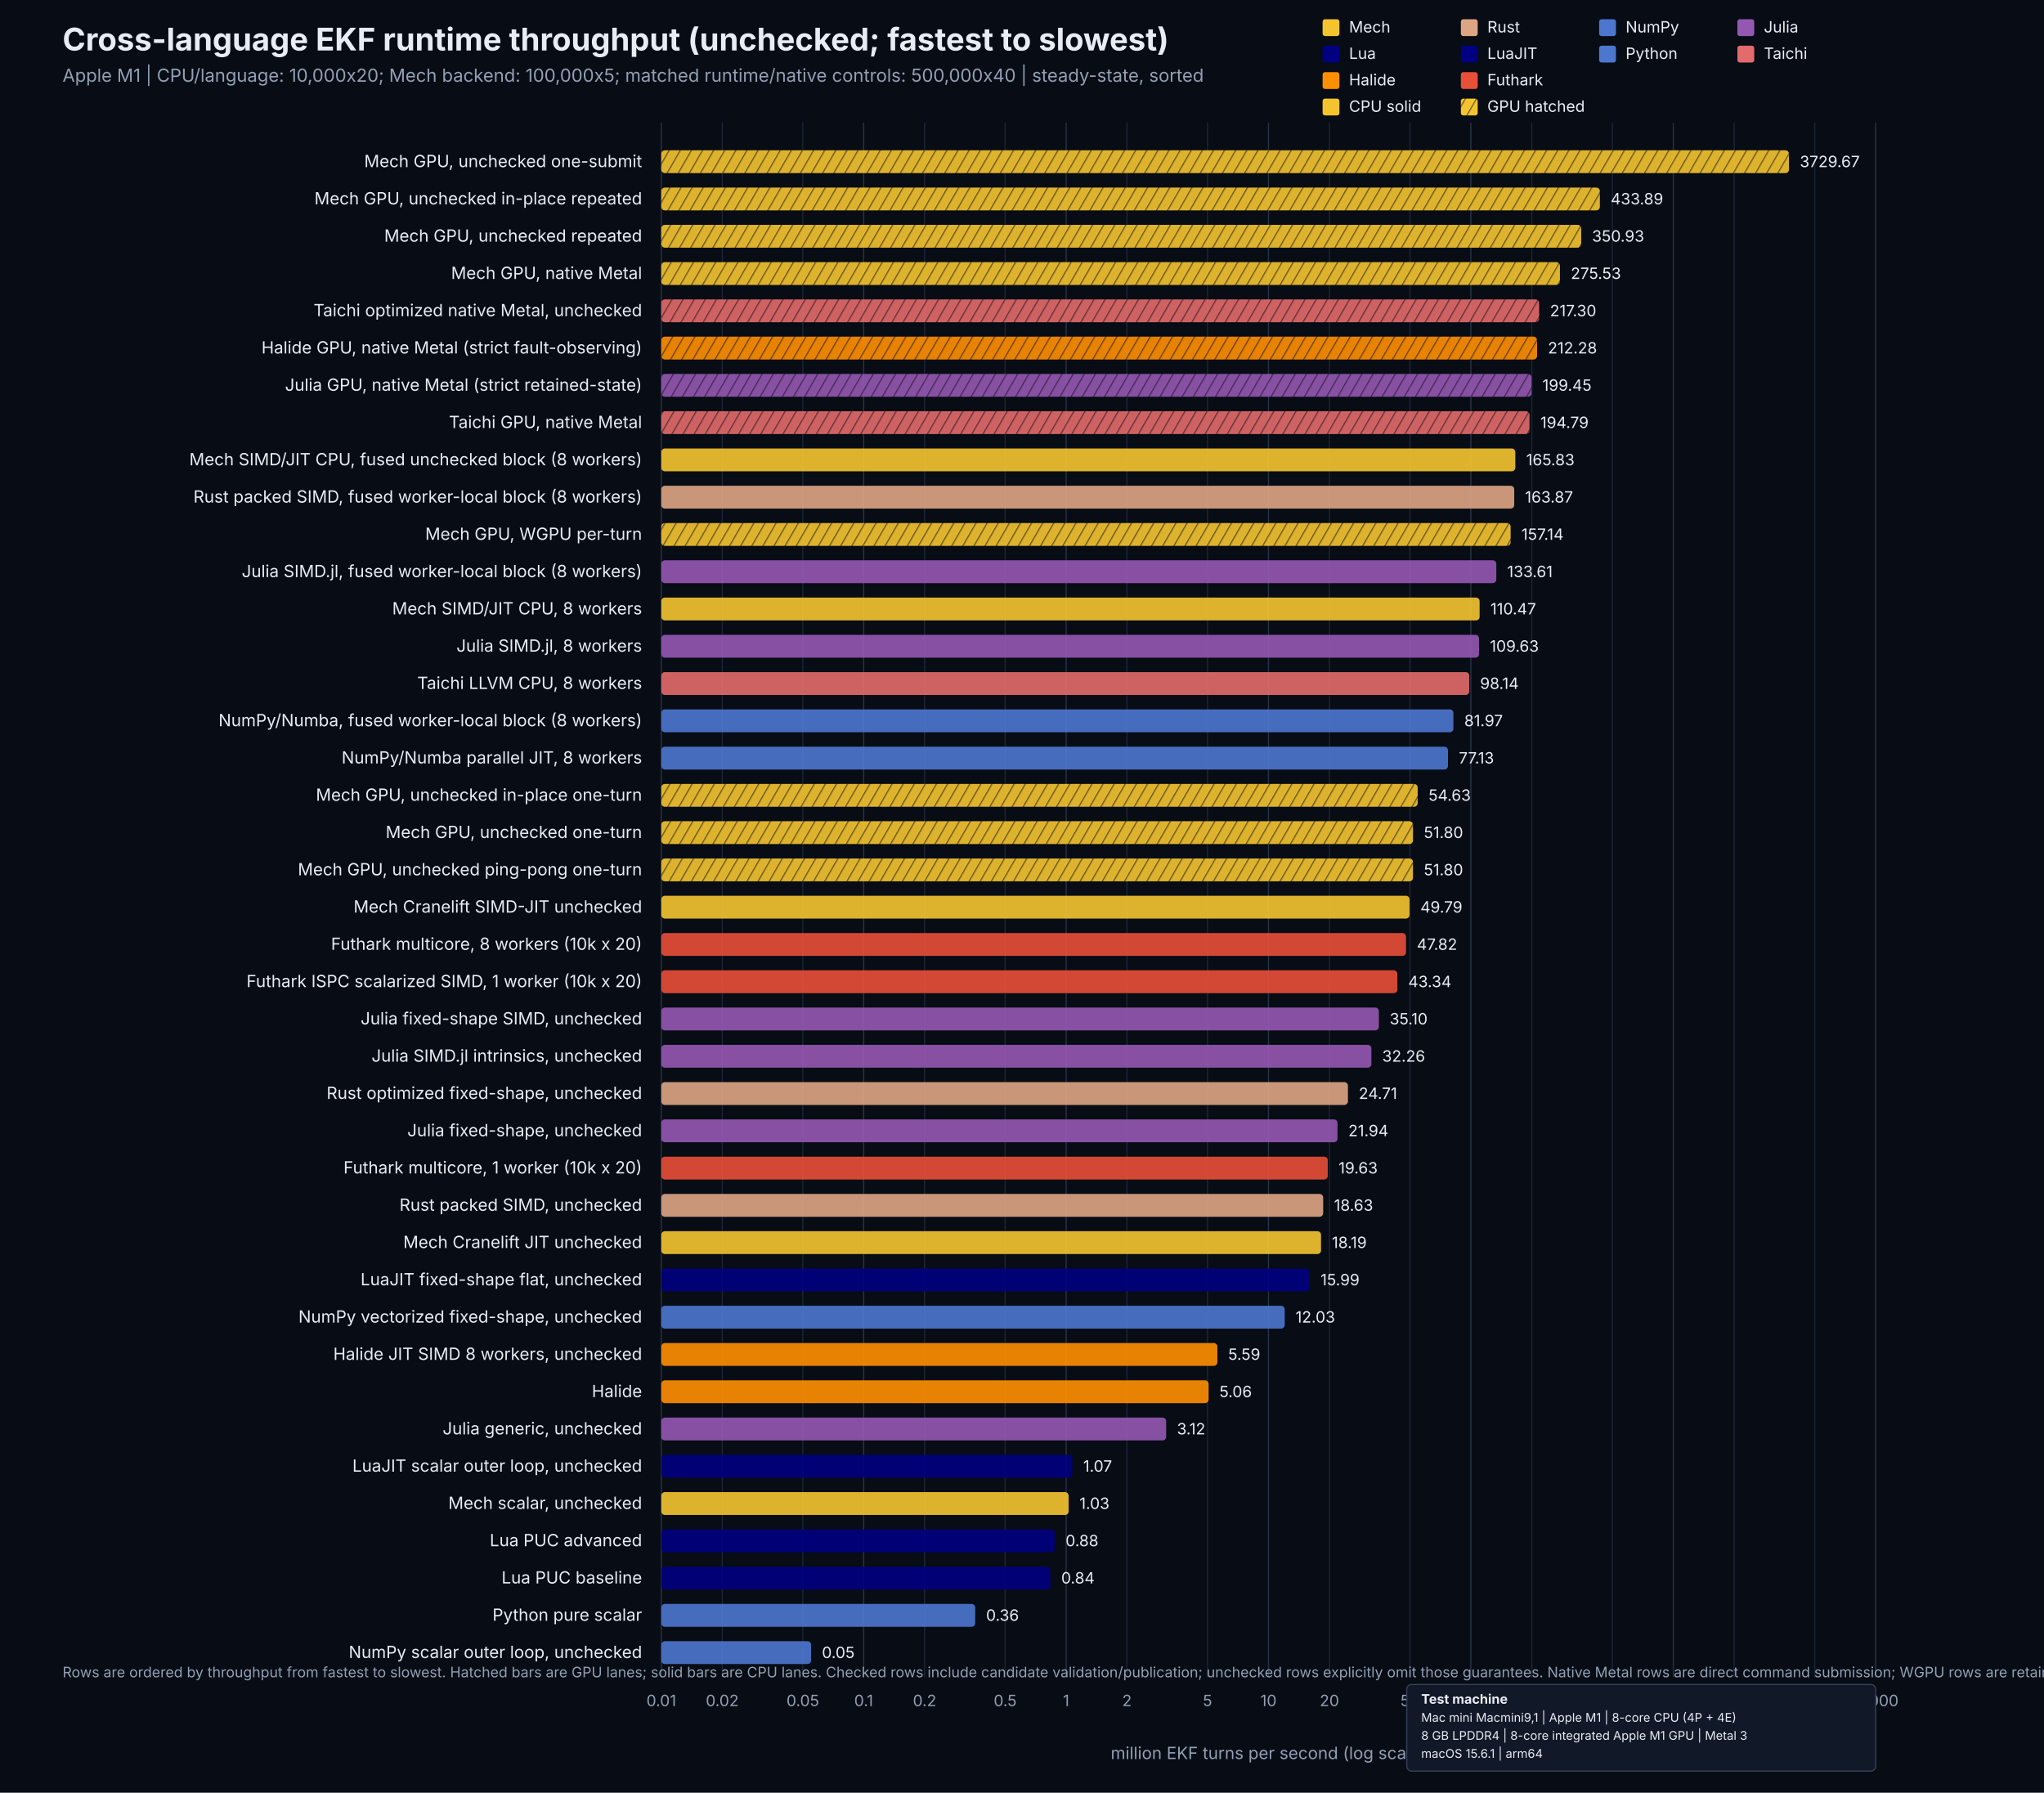
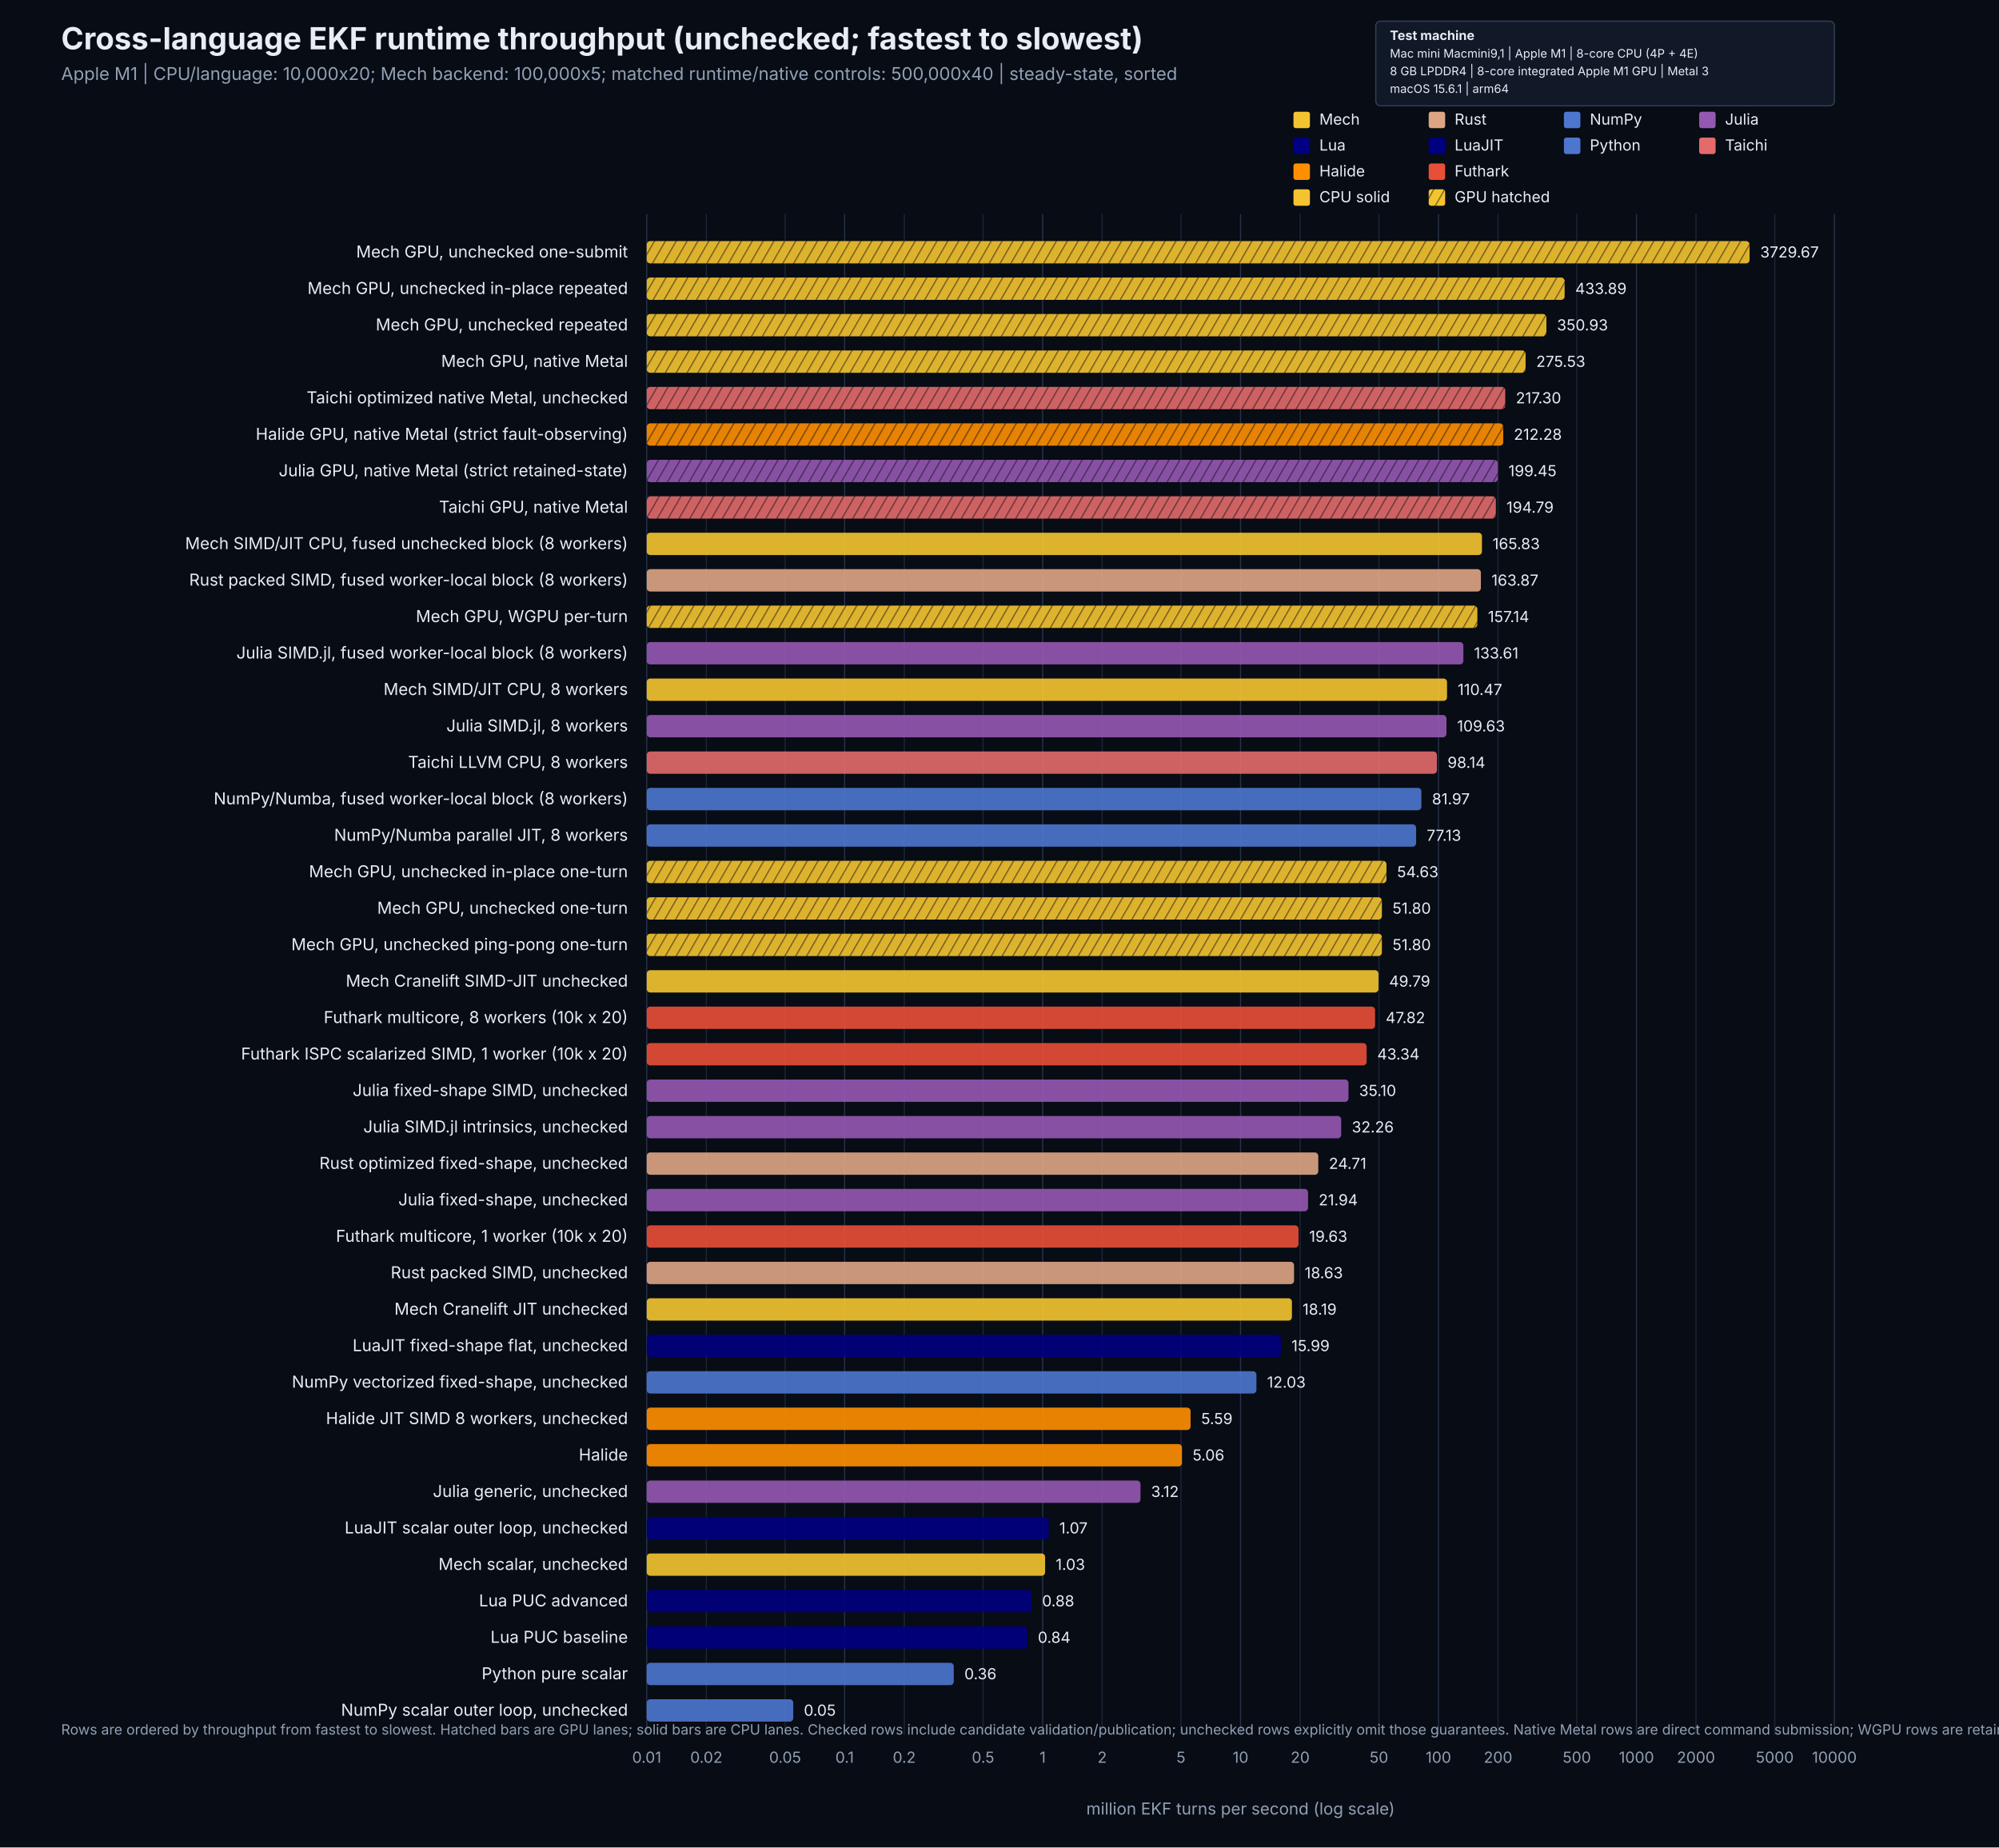
- <svg xmlns="http://www.w3.org/2000/svg" width="1700" height="1491" viewBox="0 0 1700 1491">
+ <svg xmlns="http://www.w3.org/2000/svg" width="1700" height="1571" viewBox="0 0 1700 1571">
  <rect width="100%" height="100%" fill="#080c14" />
  <defs>
    <pattern id="gpu-mech" width="8" height="8" patternUnits="userSpaceOnUse" patternTransform="rotate(30)">
      <rect width="8" height="8" fill="#f4c430" />
      <path d="M0 0V8" stroke="#080c14" stroke-opacity="0.52" stroke-width="2" />
    </pattern>
    <pattern id="gpu-rust" width="8" height="8" patternUnits="userSpaceOnUse" patternTransform="rotate(30)">
      <rect width="8" height="8" fill="#dea584" />
      <path d="M0 0V8" stroke="#080c14" stroke-opacity="0.52" stroke-width="2" />
    </pattern>
    <pattern id="gpu-numpy" width="8" height="8" patternUnits="userSpaceOnUse" patternTransform="rotate(30)">
      <rect width="8" height="8" fill="#4d77cf" />
      <path d="M0 0V8" stroke="#080c14" stroke-opacity="0.52" stroke-width="2" />
    </pattern>
    <pattern id="gpu-julia" width="8" height="8" patternUnits="userSpaceOnUse" patternTransform="rotate(30)">
      <rect width="8" height="8" fill="#9558b2" />
      <path d="M0 0V8" stroke="#080c14" stroke-opacity="0.52" stroke-width="2" />
    </pattern>
    <pattern id="gpu-lua" width="8" height="8" patternUnits="userSpaceOnUse" patternTransform="rotate(30)">
      <rect width="8" height="8" fill="#000080" />
      <path d="M0 0V8" stroke="#080c14" stroke-opacity="0.52" stroke-width="2" />
    </pattern>
    <pattern id="gpu-luajit" width="8" height="8" patternUnits="userSpaceOnUse" patternTransform="rotate(30)">
      <rect width="8" height="8" fill="#000080" />
      <path d="M0 0V8" stroke="#080c14" stroke-opacity="0.52" stroke-width="2" />
    </pattern>
    <pattern id="gpu-python" width="8" height="8" patternUnits="userSpaceOnUse" patternTransform="rotate(30)">
      <rect width="8" height="8" fill="#4d77cf" />
      <path d="M0 0V8" stroke="#080c14" stroke-opacity="0.52" stroke-width="2" />
    </pattern>
    <pattern id="gpu-taichi" width="8" height="8" patternUnits="userSpaceOnUse" patternTransform="rotate(30)">
      <rect width="8" height="8" fill="#e36b6b" />
      <path d="M0 0V8" stroke="#080c14" stroke-opacity="0.52" stroke-width="2" />
    </pattern>
    <pattern id="gpu-halide" width="8" height="8" patternUnits="userSpaceOnUse" patternTransform="rotate(30)">
      <rect width="8" height="8" fill="#ff8f00" />
      <path d="M0 0V8" stroke="#080c14" stroke-opacity="0.52" stroke-width="2" />
    </pattern>
    <pattern id="gpu-futhark" width="8" height="8" patternUnits="userSpaceOnUse" patternTransform="rotate(30)">
      <rect width="8" height="8" fill="#e94f37" />
      <path d="M0 0V8" stroke="#080c14" stroke-opacity="0.52" stroke-width="2" />
    </pattern>
  </defs>
  <style>text{font-family:-apple-system,BlinkMacSystemFont,"Segoe UI",sans-serif;fill:#e8edf5} .muted{fill:#91a0b5} .grid{stroke:#263246;stroke-width:1} .minor-grid{stroke:#1b2536;stroke-width:1} .axis{fill:#91a0b5;font-size:13px} .label{font-size:14px} .value{font-size:13px;font-variant-numeric:tabular-nums}</style>
  <text x="52" y="42" font-size="26" font-weight="700">Cross-language EKF runtime throughput (unchecked; fastest to slowest)</text>
  <text x="52" y="68" class="muted" font-size="15">Apple M1 | CPU/language: 10,000x20; Mech backend: 100,000x5; matched runtime/native controls: 500,000x40 | steady-state, sorted</text>
-   <line x1="550.0" y1="102" x2="550.0" y2="1395" class="grid" />
-   <text x="550.0" y="1419" text-anchor="middle" class="axis">0.01</text>
-   <line x1="600.7" y1="102" x2="600.7" y2="1395" class="minor-grid" />
-   <text x="600.7" y="1419" text-anchor="middle" class="axis">0.02</text>
-   <line x1="667.7" y1="102" x2="667.7" y2="1395" class="minor-grid" />
-   <text x="667.7" y="1419" text-anchor="middle" class="axis">0.05</text>
-   <line x1="718.3" y1="102" x2="718.3" y2="1395" class="grid" />
-   <text x="718.3" y="1419" text-anchor="middle" class="axis">0.1</text>
-   <line x1="769.0" y1="102" x2="769.0" y2="1395" class="minor-grid" />
-   <text x="769.0" y="1419" text-anchor="middle" class="axis">0.2</text>
-   <line x1="836.0" y1="102" x2="836.0" y2="1395" class="minor-grid" />
-   <text x="836.0" y="1419" text-anchor="middle" class="axis">0.5</text>
-   <line x1="886.7" y1="102" x2="886.7" y2="1395" class="grid" />
-   <text x="886.7" y="1419" text-anchor="middle" class="axis">1</text>
-   <line x1="937.3" y1="102" x2="937.3" y2="1395" class="minor-grid" />
-   <text x="937.3" y="1419" text-anchor="middle" class="axis">2</text>
-   <line x1="1004.3" y1="102" x2="1004.3" y2="1395" class="minor-grid" />
-   <text x="1004.3" y="1419" text-anchor="middle" class="axis">5</text>
-   <line x1="1055.0" y1="102" x2="1055.0" y2="1395" class="grid" />
-   <text x="1055.0" y="1419" text-anchor="middle" class="axis">10</text>
-   <line x1="1105.7" y1="102" x2="1105.7" y2="1395" class="minor-grid" />
-   <text x="1105.7" y="1419" text-anchor="middle" class="axis">20</text>
-   <line x1="1172.7" y1="102" x2="1172.7" y2="1395" class="minor-grid" />
-   <text x="1172.7" y="1419" text-anchor="middle" class="axis">50</text>
-   <line x1="1223.3" y1="102" x2="1223.3" y2="1395" class="grid" />
-   <text x="1223.3" y="1419" text-anchor="middle" class="axis">100</text>
-   <line x1="1274.0" y1="102" x2="1274.0" y2="1395" class="minor-grid" />
-   <text x="1274.0" y="1419" text-anchor="middle" class="axis">200</text>
-   <line x1="1341.0" y1="102" x2="1341.0" y2="1395" class="minor-grid" />
-   <text x="1341.0" y="1419" text-anchor="middle" class="axis">500</text>
-   <line x1="1391.7" y1="102" x2="1391.7" y2="1395" class="grid" />
-   <text x="1391.7" y="1419" text-anchor="middle" class="axis">1000</text>
-   <line x1="1442.3" y1="102" x2="1442.3" y2="1395" class="minor-grid" />
-   <text x="1442.3" y="1419" text-anchor="middle" class="axis">2000</text>
-   <line x1="1509.3" y1="102" x2="1509.3" y2="1395" class="minor-grid" />
-   <text x="1509.3" y="1419" text-anchor="middle" class="axis">5000</text>
-   <line x1="1560.0" y1="102" x2="1560.0" y2="1395" class="grid" />
-   <text x="1560.0" y="1419" text-anchor="middle" class="axis">10000</text>
-   <text x="1055.0" y="1463" text-anchor="middle" class="muted" font-size="14">million EKF turns per second (log scale)</text>
-   <rect x="1100" y="16" width="14" height="14" rx="2" fill="#f4c430" />
-   <text x="1122" y="27" font-size="13">Mech</text>
-   <rect x="1215" y="16" width="14" height="14" rx="2" fill="#dea584" />
-   <text x="1237" y="27" font-size="13">Rust</text>
-   <rect x="1330" y="16" width="14" height="14" rx="2" fill="#4d77cf" />
-   <text x="1352" y="27" font-size="13">NumPy</text>
-   <rect x="1445" y="16" width="14" height="14" rx="2" fill="#9558b2" />
-   <text x="1467" y="27" font-size="13">Julia</text>
-   <rect x="1100" y="38" width="14" height="14" rx="2" fill="#000080" />
-   <text x="1122" y="49" font-size="13">Lua</text>
-   <rect x="1215" y="38" width="14" height="14" rx="2" fill="#000080" />
-   <text x="1237" y="49" font-size="13">LuaJIT</text>
-   <rect x="1330" y="38" width="14" height="14" rx="2" fill="#4d77cf" />
-   <text x="1352" y="49" font-size="13">Python</text>
-   <rect x="1445" y="38" width="14" height="14" rx="2" fill="#e36b6b" />
-   <text x="1467" y="49" font-size="13">Taichi</text>
-   <rect x="1100" y="60" width="14" height="14" rx="2" fill="#ff8f00" />
-   <text x="1122" y="71" font-size="13">Halide</text>
-   <rect x="1215" y="60" width="14" height="14" rx="2" fill="#e94f37" />
-   <text x="1237" y="71" font-size="13">Futhark</text>
-   <rect x="1100" y="82" width="14" height="14" rx="2" fill="#f4c430" />
-   <text x="1122" y="93" font-size="13">CPU solid</text>
-   <rect x="1215" y="82" width="14" height="14" rx="2" fill="url(#gpu-mech)" />
-   <text x="1237" y="93" font-size="13">GPU hatched</text>
-   <text x="534" y="139" text-anchor="end" class="label">Mech GPU, unchecked one-submit</text>
-   <rect x="550" y="125" width="937.9" height="19" rx="3" fill="url(#gpu-mech)" opacity="0.9" />
-   <text x="1496.9" y="139" class="value">3729.67</text>
-   <text x="534" y="170" text-anchor="end" class="label">Mech GPU, unchecked in-place repeated</text>
-   <rect x="550" y="156" width="780.6" height="19" rx="3" fill="url(#gpu-mech)" opacity="0.9" />
-   <text x="1339.6" y="170" class="value">433.89</text>
-   <text x="534" y="201" text-anchor="end" class="label">Mech GPU, unchecked repeated</text>
-   <rect x="550" y="187" width="765.1" height="19" rx="3" fill="url(#gpu-mech)" opacity="0.9" />
-   <text x="1324.1" y="201" class="value">350.93</text>
-   <text x="534" y="232" text-anchor="end" class="label">Mech GPU, native Metal</text>
-   <rect x="550" y="218" width="747.4" height="19" rx="3" fill="url(#gpu-mech)" opacity="0.9" />
-   <text x="1306.4" y="232" class="value">275.53</text>
-   <text x="534" y="263" text-anchor="end" class="label">Taichi optimized native Metal, unchecked</text>
-   <rect x="550" y="249" width="730.1" height="19" rx="3" fill="url(#gpu-taichi)" opacity="0.9" />
-   <text x="1289.1" y="263" class="value">217.30</text>
-   <text x="534" y="294" text-anchor="end" class="label">Halide GPU, native Metal (strict fault-observing)</text>
-   <rect x="550" y="280" width="728.4" height="19" rx="3" fill="url(#gpu-halide)" opacity="0.9" />
-   <text x="1287.4" y="294" class="value">212.28</text>
-   <text x="534" y="325" text-anchor="end" class="label">Julia GPU, native Metal (strict retained-state)</text>
-   <rect x="550" y="311" width="723.8" height="19" rx="3" fill="url(#gpu-julia)" opacity="0.9" />
-   <text x="1282.8" y="325" class="value">199.45</text>
-   <text x="534" y="356" text-anchor="end" class="label">Taichi GPU, native Metal</text>
-   <rect x="550" y="342" width="722.1" height="19" rx="3" fill="url(#gpu-taichi)" opacity="0.9" />
-   <text x="1281.1" y="356" class="value">194.79</text>
-   <text x="534" y="387" text-anchor="end" class="label">Mech SIMD/JIT CPU, fused unchecked block (8 workers)</text>
-   <rect x="550" y="373" width="710.3" height="19" rx="3" fill="#f4c430" opacity="0.9" />
-   <text x="1269.3" y="387" class="value">165.83</text>
-   <text x="534" y="418" text-anchor="end" class="label">Rust packed SIMD, fused worker-local block (8 workers)</text>
-   <rect x="550" y="404" width="709.4" height="19" rx="3" fill="#dea584" opacity="0.9" />
-   <text x="1268.4" y="418" class="value">163.87</text>
-   <text x="534" y="449" text-anchor="end" class="label">Mech GPU, WGPU per-turn</text>
-   <rect x="550" y="435" width="706.4" height="19" rx="3" fill="url(#gpu-mech)" opacity="0.9" />
-   <text x="1265.4" y="449" class="value">157.14</text>
-   <text x="534" y="480" text-anchor="end" class="label">Julia SIMD.jl, fused worker-local block (8 workers)</text>
-   <rect x="550" y="466" width="694.5" height="19" rx="3" fill="#9558b2" opacity="0.9" />
-   <text x="1253.5" y="480" class="value">133.61</text>
-   <text x="534" y="511" text-anchor="end" class="label">Mech SIMD/JIT CPU, 8 workers</text>
-   <rect x="550" y="497" width="680.6" height="19" rx="3" fill="#f4c430" opacity="0.9" />
-   <text x="1239.6" y="511" class="value">110.47</text>
-   <text x="534" y="542" text-anchor="end" class="label">Julia SIMD.jl, 8 workers</text>
-   <rect x="550" y="528" width="680.1" height="19" rx="3" fill="#9558b2" opacity="0.9" />
-   <text x="1239.1" y="542" class="value">109.63</text>
-   <text x="534" y="573" text-anchor="end" class="label">Taichi LLVM CPU, 8 workers</text>
-   <rect x="550" y="559" width="672.0" height="19" rx="3" fill="#e36b6b" opacity="0.9" />
-   <text x="1231.0" y="573" class="value">98.14</text>
-   <text x="534" y="604" text-anchor="end" class="label">NumPy/Numba, fused worker-local block (8 workers)</text>
-   <rect x="550" y="590" width="658.8" height="19" rx="3" fill="#4d77cf" opacity="0.9" />
-   <text x="1217.8" y="604" class="value">81.97</text>
-   <text x="534" y="635" text-anchor="end" class="label">NumPy/Numba parallel JIT, 8 workers</text>
-   <rect x="550" y="621" width="654.3" height="19" rx="3" fill="#4d77cf" opacity="0.9" />
-   <text x="1213.3" y="635" class="value">77.13</text>
-   <text x="534" y="666" text-anchor="end" class="label">Mech GPU, unchecked in-place one-turn</text>
-   <rect x="550" y="652" width="629.1" height="19" rx="3" fill="url(#gpu-mech)" opacity="0.9" />
-   <text x="1188.1" y="666" class="value">54.63</text>
-   <text x="534" y="697" text-anchor="end" class="label">Mech GPU, unchecked one-turn</text>
-   <rect x="550" y="683" width="625.2" height="19" rx="3" fill="url(#gpu-mech)" opacity="0.9" />
-   <text x="1184.2" y="697" class="value">51.80</text>
-   <text x="534" y="728" text-anchor="end" class="label">Mech GPU, unchecked ping-pong one-turn</text>
-   <rect x="550" y="714" width="625.2" height="19" rx="3" fill="url(#gpu-mech)" opacity="0.9" />
-   <text x="1184.2" y="728" class="value">51.80</text>
-   <text x="534" y="759" text-anchor="end" class="label">Mech Cranelift SIMD-JIT unchecked</text>
-   <rect x="550" y="745" width="622.3" height="19" rx="3" fill="#f4c430" opacity="0.9" />
-   <text x="1181.3" y="759" class="value">49.79</text>
-   <text x="534" y="790" text-anchor="end" class="label">Futhark multicore, 8 workers (10k x 20)</text>
-   <rect x="550" y="776" width="619.4" height="19" rx="3" fill="#e94f37" opacity="0.9" />
-   <text x="1178.4" y="790" class="value">47.82</text>
-   <text x="534" y="821" text-anchor="end" class="label">Futhark ISPC scalarized SIMD, 1 worker (10k x 20)</text>
-   <rect x="550" y="807" width="612.2" height="19" rx="3" fill="#e94f37" opacity="0.9" />
-   <text x="1171.2" y="821" class="value">43.34</text>
-   <text x="534" y="852" text-anchor="end" class="label">Julia fixed-shape SIMD, unchecked</text>
-   <rect x="550" y="838" width="596.8" height="19" rx="3" fill="#9558b2" opacity="0.9" />
-   <text x="1155.8" y="852" class="value">35.10</text>
-   <text x="534" y="883" text-anchor="end" class="label">Julia SIMD.jl intrinsics, unchecked</text>
-   <rect x="550" y="869" width="590.6" height="19" rx="3" fill="#9558b2" opacity="0.9" />
-   <text x="1149.6" y="883" class="value">32.26</text>
-   <text x="534" y="914" text-anchor="end" class="label">Rust optimized fixed-shape, unchecked</text>
-   <rect x="550" y="900" width="571.1" height="19" rx="3" fill="#dea584" opacity="0.9" />
-   <text x="1130.1" y="914" class="value">24.71</text>
-   <text x="534" y="945" text-anchor="end" class="label">Julia fixed-shape, unchecked</text>
-   <rect x="550" y="931" width="562.4" height="19" rx="3" fill="#9558b2" opacity="0.9" />
-   <text x="1121.4" y="945" class="value">21.94</text>
-   <text x="534" y="976" text-anchor="end" class="label">Futhark multicore, 1 worker (10k x 20)</text>
-   <rect x="550" y="962" width="554.3" height="19" rx="3" fill="#e94f37" opacity="0.9" />
-   <text x="1113.3" y="976" class="value">19.63</text>
-   <text x="534" y="1007" text-anchor="end" class="label">Rust packed SIMD, unchecked</text>
-   <rect x="550" y="993" width="550.5" height="19" rx="3" fill="#dea584" opacity="0.9" />
-   <text x="1109.5" y="1007" class="value">18.63</text>
-   <text x="534" y="1038" text-anchor="end" class="label">Mech Cranelift JIT unchecked</text>
-   <rect x="550" y="1024" width="548.7" height="19" rx="3" fill="#f4c430" opacity="0.9" />
-   <text x="1107.7" y="1038" class="value">18.19</text>
-   <text x="534" y="1069" text-anchor="end" class="label">LuaJIT fixed-shape flat, unchecked</text>
-   <rect x="550" y="1055" width="539.3" height="19" rx="3" fill="#000080" opacity="0.9" />
-   <text x="1098.3" y="1069" class="value">15.99</text>
-   <text x="534" y="1100" text-anchor="end" class="label">NumPy vectorized fixed-shape, unchecked</text>
-   <rect x="550" y="1086" width="518.5" height="19" rx="3" fill="#4d77cf" opacity="0.9" />
-   <text x="1077.5" y="1100" class="value">12.03</text>
-   <text x="534" y="1131" text-anchor="end" class="label">Halide JIT SIMD 8 workers, unchecked</text>
-   <rect x="550" y="1117" width="462.5" height="19" rx="3" fill="#ff8f00" opacity="0.9" />
-   <text x="1021.5" y="1131" class="value">5.59</text>
-   <text x="534" y="1162" text-anchor="end" class="label">Halide</text>
-   <rect x="550" y="1148" width="455.2" height="19" rx="3" fill="#ff8f00" opacity="0.9" />
-   <text x="1014.2" y="1162" class="value">5.06</text>
-   <text x="534" y="1193" text-anchor="end" class="label">Julia generic, unchecked</text>
-   <rect x="550" y="1179" width="419.9" height="19" rx="3" fill="#9558b2" opacity="0.9" />
-   <text x="978.9" y="1193" class="value">3.12</text>
-   <text x="534" y="1224" text-anchor="end" class="label">LuaJIT scalar outer loop, unchecked</text>
-   <rect x="550" y="1210" width="341.9" height="19" rx="3" fill="#000080" opacity="0.9" />
-   <text x="900.9" y="1224" class="value">1.07</text>
-   <text x="534" y="1255" text-anchor="end" class="label">Mech scalar, unchecked</text>
-   <rect x="550" y="1241" width="338.8" height="19" rx="3" fill="#f4c430" opacity="0.9" />
-   <text x="897.8" y="1255" class="value">1.03</text>
-   <text x="534" y="1286" text-anchor="end" class="label">Lua PUC advanced</text>
-   <rect x="550" y="1272" width="327.2" height="19" rx="3" fill="#000080" opacity="0.9" />
-   <text x="886.2" y="1286" class="value">0.88</text>
-   <text x="534" y="1317" text-anchor="end" class="label">Lua PUC baseline</text>
-   <rect x="550" y="1303" width="323.6" height="19" rx="3" fill="#000080" opacity="0.9" />
-   <text x="882.6" y="1317" class="value">0.84</text>
-   <text x="534" y="1348" text-anchor="end" class="label">Python pure scalar</text>
-   <rect x="550" y="1334" width="261.1" height="19" rx="3" fill="#4d77cf" opacity="0.9" />
-   <text x="820.1" y="1348" class="value">0.36</text>
-   <text x="534" y="1379" text-anchor="end" class="label">NumPy scalar outer loop, unchecked</text>
-   <rect x="550" y="1365" width="124.6" height="19" rx="3" fill="#4d77cf" opacity="0.9" />
-   <text x="683.6" y="1379" class="value">0.05</text>
-   <text x="52" y="1395" class="muted" font-size="12">Rows are ordered by throughput from fastest to slowest. Hatched bars are GPU lanes; solid bars are CPU lanes. Checked rows include candidate validation/publication; unchecked rows explicitly omit those guarantees. Native Metal rows are direct command submission; WGPU rows are retained as a portable transport control. Futhark multicore rows show worker count explicitly; only the 1-worker row is a single-core comparison. Compilation, allocation, warmup, and final readback are excluded from the timed region.</text>
+   <line x1="550.0" y1="182" x2="550.0" y2="1475" class="grid" />
+   <text x="550.0" y="1499" text-anchor="middle" class="axis">0.01</text>
+   <line x1="600.7" y1="182" x2="600.7" y2="1475" class="minor-grid" />
+   <text x="600.7" y="1499" text-anchor="middle" class="axis">0.02</text>
+   <line x1="667.7" y1="182" x2="667.7" y2="1475" class="minor-grid" />
+   <text x="667.7" y="1499" text-anchor="middle" class="axis">0.05</text>
+   <line x1="718.3" y1="182" x2="718.3" y2="1475" class="grid" />
+   <text x="718.3" y="1499" text-anchor="middle" class="axis">0.1</text>
+   <line x1="769.0" y1="182" x2="769.0" y2="1475" class="minor-grid" />
+   <text x="769.0" y="1499" text-anchor="middle" class="axis">0.2</text>
+   <line x1="836.0" y1="182" x2="836.0" y2="1475" class="minor-grid" />
+   <text x="836.0" y="1499" text-anchor="middle" class="axis">0.5</text>
+   <line x1="886.7" y1="182" x2="886.7" y2="1475" class="grid" />
+   <text x="886.7" y="1499" text-anchor="middle" class="axis">1</text>
+   <line x1="937.3" y1="182" x2="937.3" y2="1475" class="minor-grid" />
+   <text x="937.3" y="1499" text-anchor="middle" class="axis">2</text>
+   <line x1="1004.3" y1="182" x2="1004.3" y2="1475" class="minor-grid" />
+   <text x="1004.3" y="1499" text-anchor="middle" class="axis">5</text>
+   <line x1="1055.0" y1="182" x2="1055.0" y2="1475" class="grid" />
+   <text x="1055.0" y="1499" text-anchor="middle" class="axis">10</text>
+   <line x1="1105.7" y1="182" x2="1105.7" y2="1475" class="minor-grid" />
+   <text x="1105.7" y="1499" text-anchor="middle" class="axis">20</text>
+   <line x1="1172.7" y1="182" x2="1172.7" y2="1475" class="minor-grid" />
+   <text x="1172.7" y="1499" text-anchor="middle" class="axis">50</text>
+   <line x1="1223.3" y1="182" x2="1223.3" y2="1475" class="grid" />
+   <text x="1223.3" y="1499" text-anchor="middle" class="axis">100</text>
+   <line x1="1274.0" y1="182" x2="1274.0" y2="1475" class="minor-grid" />
+   <text x="1274.0" y="1499" text-anchor="middle" class="axis">200</text>
+   <line x1="1341.0" y1="182" x2="1341.0" y2="1475" class="minor-grid" />
+   <text x="1341.0" y="1499" text-anchor="middle" class="axis">500</text>
+   <line x1="1391.7" y1="182" x2="1391.7" y2="1475" class="grid" />
+   <text x="1391.7" y="1499" text-anchor="middle" class="axis">1000</text>
+   <line x1="1442.3" y1="182" x2="1442.3" y2="1475" class="minor-grid" />
+   <text x="1442.3" y="1499" text-anchor="middle" class="axis">2000</text>
+   <line x1="1509.3" y1="182" x2="1509.3" y2="1475" class="minor-grid" />
+   <text x="1509.3" y="1499" text-anchor="middle" class="axis">5000</text>
+   <line x1="1560.0" y1="182" x2="1560.0" y2="1475" class="grid" />
+   <text x="1560.0" y="1499" text-anchor="middle" class="axis">10000</text>
+   <text x="1055.0" y="1543" text-anchor="middle" class="muted" font-size="14">million EKF turns per second (log scale)</text>
+   <rect x="1100" y="95" width="14" height="14" rx="2" fill="#f4c430" />
+   <text x="1122" y="106" font-size="13">Mech</text>
+   <rect x="1215" y="95" width="14" height="14" rx="2" fill="#dea584" />
+   <text x="1237" y="106" font-size="13">Rust</text>
+   <rect x="1330" y="95" width="14" height="14" rx="2" fill="#4d77cf" />
+   <text x="1352" y="106" font-size="13">NumPy</text>
+   <rect x="1445" y="95" width="14" height="14" rx="2" fill="#9558b2" />
+   <text x="1467" y="106" font-size="13">Julia</text>
+   <rect x="1100" y="117" width="14" height="14" rx="2" fill="#000080" />
+   <text x="1122" y="128" font-size="13">Lua</text>
+   <rect x="1215" y="117" width="14" height="14" rx="2" fill="#000080" />
+   <text x="1237" y="128" font-size="13">LuaJIT</text>
+   <rect x="1330" y="117" width="14" height="14" rx="2" fill="#4d77cf" />
+   <text x="1352" y="128" font-size="13">Python</text>
+   <rect x="1445" y="117" width="14" height="14" rx="2" fill="#e36b6b" />
+   <text x="1467" y="128" font-size="13">Taichi</text>
+   <rect x="1100" y="139" width="14" height="14" rx="2" fill="#ff8f00" />
+   <text x="1122" y="150" font-size="13">Halide</text>
+   <rect x="1215" y="139" width="14" height="14" rx="2" fill="#e94f37" />
+   <text x="1237" y="150" font-size="13">Futhark</text>
+   <rect x="1100" y="161" width="14" height="14" rx="2" fill="#f4c430" />
+   <text x="1122" y="172" font-size="13">CPU solid</text>
+   <rect x="1215" y="161" width="14" height="14" rx="2" fill="url(#gpu-mech)" />
+   <text x="1237" y="172" font-size="13">GPU hatched</text>
+   <text x="534" y="219" text-anchor="end" class="label">Mech GPU, unchecked one-submit</text>
+   <rect x="550" y="205" width="937.9" height="19" rx="3" fill="url(#gpu-mech)" opacity="0.9" />
+   <text x="1496.9" y="219" class="value">3729.67</text>
+   <text x="534" y="250" text-anchor="end" class="label">Mech GPU, unchecked in-place repeated</text>
+   <rect x="550" y="236" width="780.6" height="19" rx="3" fill="url(#gpu-mech)" opacity="0.9" />
+   <text x="1339.6" y="250" class="value">433.89</text>
+   <text x="534" y="281" text-anchor="end" class="label">Mech GPU, unchecked repeated</text>
+   <rect x="550" y="267" width="765.1" height="19" rx="3" fill="url(#gpu-mech)" opacity="0.9" />
+   <text x="1324.1" y="281" class="value">350.93</text>
+   <text x="534" y="312" text-anchor="end" class="label">Mech GPU, native Metal</text>
+   <rect x="550" y="298" width="747.4" height="19" rx="3" fill="url(#gpu-mech)" opacity="0.9" />
+   <text x="1306.4" y="312" class="value">275.53</text>
+   <text x="534" y="343" text-anchor="end" class="label">Taichi optimized native Metal, unchecked</text>
+   <rect x="550" y="329" width="730.1" height="19" rx="3" fill="url(#gpu-taichi)" opacity="0.9" />
+   <text x="1289.1" y="343" class="value">217.30</text>
+   <text x="534" y="374" text-anchor="end" class="label">Halide GPU, native Metal (strict fault-observing)</text>
+   <rect x="550" y="360" width="728.4" height="19" rx="3" fill="url(#gpu-halide)" opacity="0.9" />
+   <text x="1287.4" y="374" class="value">212.28</text>
+   <text x="534" y="405" text-anchor="end" class="label">Julia GPU, native Metal (strict retained-state)</text>
+   <rect x="550" y="391" width="723.8" height="19" rx="3" fill="url(#gpu-julia)" opacity="0.9" />
+   <text x="1282.8" y="405" class="value">199.45</text>
+   <text x="534" y="436" text-anchor="end" class="label">Taichi GPU, native Metal</text>
+   <rect x="550" y="422" width="722.1" height="19" rx="3" fill="url(#gpu-taichi)" opacity="0.9" />
+   <text x="1281.1" y="436" class="value">194.79</text>
+   <text x="534" y="467" text-anchor="end" class="label">Mech SIMD/JIT CPU, fused unchecked block (8 workers)</text>
+   <rect x="550" y="453" width="710.3" height="19" rx="3" fill="#f4c430" opacity="0.9" />
+   <text x="1269.3" y="467" class="value">165.83</text>
+   <text x="534" y="498" text-anchor="end" class="label">Rust packed SIMD, fused worker-local block (8 workers)</text>
+   <rect x="550" y="484" width="709.4" height="19" rx="3" fill="#dea584" opacity="0.9" />
+   <text x="1268.4" y="498" class="value">163.87</text>
+   <text x="534" y="529" text-anchor="end" class="label">Mech GPU, WGPU per-turn</text>
+   <rect x="550" y="515" width="706.4" height="19" rx="3" fill="url(#gpu-mech)" opacity="0.9" />
+   <text x="1265.4" y="529" class="value">157.14</text>
+   <text x="534" y="560" text-anchor="end" class="label">Julia SIMD.jl, fused worker-local block (8 workers)</text>
+   <rect x="550" y="546" width="694.5" height="19" rx="3" fill="#9558b2" opacity="0.9" />
+   <text x="1253.5" y="560" class="value">133.61</text>
+   <text x="534" y="591" text-anchor="end" class="label">Mech SIMD/JIT CPU, 8 workers</text>
+   <rect x="550" y="577" width="680.6" height="19" rx="3" fill="#f4c430" opacity="0.9" />
+   <text x="1239.6" y="591" class="value">110.47</text>
+   <text x="534" y="622" text-anchor="end" class="label">Julia SIMD.jl, 8 workers</text>
+   <rect x="550" y="608" width="680.1" height="19" rx="3" fill="#9558b2" opacity="0.9" />
+   <text x="1239.1" y="622" class="value">109.63</text>
+   <text x="534" y="653" text-anchor="end" class="label">Taichi LLVM CPU, 8 workers</text>
+   <rect x="550" y="639" width="672.0" height="19" rx="3" fill="#e36b6b" opacity="0.9" />
+   <text x="1231.0" y="653" class="value">98.14</text>
+   <text x="534" y="684" text-anchor="end" class="label">NumPy/Numba, fused worker-local block (8 workers)</text>
+   <rect x="550" y="670" width="658.8" height="19" rx="3" fill="#4d77cf" opacity="0.9" />
+   <text x="1217.8" y="684" class="value">81.97</text>
+   <text x="534" y="715" text-anchor="end" class="label">NumPy/Numba parallel JIT, 8 workers</text>
+   <rect x="550" y="701" width="654.3" height="19" rx="3" fill="#4d77cf" opacity="0.9" />
+   <text x="1213.3" y="715" class="value">77.13</text>
+   <text x="534" y="746" text-anchor="end" class="label">Mech GPU, unchecked in-place one-turn</text>
+   <rect x="550" y="732" width="629.1" height="19" rx="3" fill="url(#gpu-mech)" opacity="0.9" />
+   <text x="1188.1" y="746" class="value">54.63</text>
+   <text x="534" y="777" text-anchor="end" class="label">Mech GPU, unchecked one-turn</text>
+   <rect x="550" y="763" width="625.2" height="19" rx="3" fill="url(#gpu-mech)" opacity="0.9" />
+   <text x="1184.2" y="777" class="value">51.80</text>
+   <text x="534" y="808" text-anchor="end" class="label">Mech GPU, unchecked ping-pong one-turn</text>
+   <rect x="550" y="794" width="625.2" height="19" rx="3" fill="url(#gpu-mech)" opacity="0.9" />
+   <text x="1184.2" y="808" class="value">51.80</text>
+   <text x="534" y="839" text-anchor="end" class="label">Mech Cranelift SIMD-JIT unchecked</text>
+   <rect x="550" y="825" width="622.3" height="19" rx="3" fill="#f4c430" opacity="0.9" />
+   <text x="1181.3" y="839" class="value">49.79</text>
+   <text x="534" y="870" text-anchor="end" class="label">Futhark multicore, 8 workers (10k x 20)</text>
+   <rect x="550" y="856" width="619.4" height="19" rx="3" fill="#e94f37" opacity="0.9" />
+   <text x="1178.4" y="870" class="value">47.82</text>
+   <text x="534" y="901" text-anchor="end" class="label">Futhark ISPC scalarized SIMD, 1 worker (10k x 20)</text>
+   <rect x="550" y="887" width="612.2" height="19" rx="3" fill="#e94f37" opacity="0.9" />
+   <text x="1171.2" y="901" class="value">43.34</text>
+   <text x="534" y="932" text-anchor="end" class="label">Julia fixed-shape SIMD, unchecked</text>
+   <rect x="550" y="918" width="596.8" height="19" rx="3" fill="#9558b2" opacity="0.9" />
+   <text x="1155.8" y="932" class="value">35.10</text>
+   <text x="534" y="963" text-anchor="end" class="label">Julia SIMD.jl intrinsics, unchecked</text>
+   <rect x="550" y="949" width="590.6" height="19" rx="3" fill="#9558b2" opacity="0.9" />
+   <text x="1149.6" y="963" class="value">32.26</text>
+   <text x="534" y="994" text-anchor="end" class="label">Rust optimized fixed-shape, unchecked</text>
+   <rect x="550" y="980" width="571.1" height="19" rx="3" fill="#dea584" opacity="0.9" />
+   <text x="1130.1" y="994" class="value">24.71</text>
+   <text x="534" y="1025" text-anchor="end" class="label">Julia fixed-shape, unchecked</text>
+   <rect x="550" y="1011" width="562.4" height="19" rx="3" fill="#9558b2" opacity="0.9" />
+   <text x="1121.4" y="1025" class="value">21.94</text>
+   <text x="534" y="1056" text-anchor="end" class="label">Futhark multicore, 1 worker (10k x 20)</text>
+   <rect x="550" y="1042" width="554.3" height="19" rx="3" fill="#e94f37" opacity="0.9" />
+   <text x="1113.3" y="1056" class="value">19.63</text>
+   <text x="534" y="1087" text-anchor="end" class="label">Rust packed SIMD, unchecked</text>
+   <rect x="550" y="1073" width="550.5" height="19" rx="3" fill="#dea584" opacity="0.9" />
+   <text x="1109.5" y="1087" class="value">18.63</text>
+   <text x="534" y="1118" text-anchor="end" class="label">Mech Cranelift JIT unchecked</text>
+   <rect x="550" y="1104" width="548.7" height="19" rx="3" fill="#f4c430" opacity="0.9" />
+   <text x="1107.7" y="1118" class="value">18.19</text>
+   <text x="534" y="1149" text-anchor="end" class="label">LuaJIT fixed-shape flat, unchecked</text>
+   <rect x="550" y="1135" width="539.3" height="19" rx="3" fill="#000080" opacity="0.9" />
+   <text x="1098.3" y="1149" class="value">15.99</text>
+   <text x="534" y="1180" text-anchor="end" class="label">NumPy vectorized fixed-shape, unchecked</text>
+   <rect x="550" y="1166" width="518.5" height="19" rx="3" fill="#4d77cf" opacity="0.9" />
+   <text x="1077.5" y="1180" class="value">12.03</text>
+   <text x="534" y="1211" text-anchor="end" class="label">Halide JIT SIMD 8 workers, unchecked</text>
+   <rect x="550" y="1197" width="462.5" height="19" rx="3" fill="#ff8f00" opacity="0.9" />
+   <text x="1021.5" y="1211" class="value">5.59</text>
+   <text x="534" y="1242" text-anchor="end" class="label">Halide</text>
+   <rect x="550" y="1228" width="455.2" height="19" rx="3" fill="#ff8f00" opacity="0.9" />
+   <text x="1014.2" y="1242" class="value">5.06</text>
+   <text x="534" y="1273" text-anchor="end" class="label">Julia generic, unchecked</text>
+   <rect x="550" y="1259" width="419.9" height="19" rx="3" fill="#9558b2" opacity="0.9" />
+   <text x="978.9" y="1273" class="value">3.12</text>
+   <text x="534" y="1304" text-anchor="end" class="label">LuaJIT scalar outer loop, unchecked</text>
+   <rect x="550" y="1290" width="341.9" height="19" rx="3" fill="#000080" opacity="0.9" />
+   <text x="900.9" y="1304" class="value">1.07</text>
+   <text x="534" y="1335" text-anchor="end" class="label">Mech scalar, unchecked</text>
+   <rect x="550" y="1321" width="338.8" height="19" rx="3" fill="#f4c430" opacity="0.9" />
+   <text x="897.8" y="1335" class="value">1.03</text>
+   <text x="534" y="1366" text-anchor="end" class="label">Lua PUC advanced</text>
+   <rect x="550" y="1352" width="327.2" height="19" rx="3" fill="#000080" opacity="0.9" />
+   <text x="886.2" y="1366" class="value">0.88</text>
+   <text x="534" y="1397" text-anchor="end" class="label">Lua PUC baseline</text>
+   <rect x="550" y="1383" width="323.6" height="19" rx="3" fill="#000080" opacity="0.9" />
+   <text x="882.6" y="1397" class="value">0.84</text>
+   <text x="534" y="1428" text-anchor="end" class="label">Python pure scalar</text>
+   <rect x="550" y="1414" width="261.1" height="19" rx="3" fill="#4d77cf" opacity="0.9" />
+   <text x="820.1" y="1428" class="value">0.36</text>
+   <text x="534" y="1459" text-anchor="end" class="label">NumPy scalar outer loop, unchecked</text>
+   <rect x="550" y="1445" width="124.6" height="19" rx="3" fill="#4d77cf" opacity="0.9" />
+   <text x="683.6" y="1459" class="value">0.05</text>
+   <text x="52" y="1475" class="muted" font-size="12">Rows are ordered by throughput from fastest to slowest. Hatched bars are GPU lanes; solid bars are CPU lanes. Checked rows include candidate validation/publication; unchecked rows explicitly omit those guarantees. Native Metal rows are direct command submission; WGPU rows are retained as a portable transport control. Futhark multicore rows show worker count explicitly; only the 1-worker row is a single-core comparison. Compilation, allocation, warmup, and final readback are excluded from the timed region.</text>
  <g aria-label="Test machine">
-     <rect x="1170" y="1401" width="390" height="72" rx="4" fill="#111827" stroke="#334155" />
-     <text x="1182" y="1417" fill="#e8edf5" font-size="11" font-weight="700">Test machine</text>
-     <text x="1182" y="1432" fill="#91a0b5" font-size="10">Mac mini Macmini9,1 | Apple M1 | 8-core CPU (4P + 4E)</text>
-     <text x="1182" y="1447" fill="#91a0b5" font-size="10">8 GB LPDDR4 | 8-core integrated Apple M1 GPU | Metal 3</text>
-     <text x="1182" y="1462" fill="#91a0b5" font-size="10">macOS 15.6.1 | arm64</text>
+     <rect x="1170" y="18" width="390" height="72" rx="4" fill="#111827" stroke="#334155" />
+     <text x="1182" y="34" fill="#e8edf5" font-size="11" font-weight="700">Test machine</text>
+     <text x="1182" y="49" fill="#91a0b5" font-size="10">Mac mini Macmini9,1 | Apple M1 | 8-core CPU (4P + 4E)</text>
+     <text x="1182" y="64" fill="#91a0b5" font-size="10">8 GB LPDDR4 | 8-core integrated Apple M1 GPU | Metal 3</text>
+     <text x="1182" y="79" fill="#91a0b5" font-size="10">macOS 15.6.1 | arm64</text>
  </g>
</svg>
